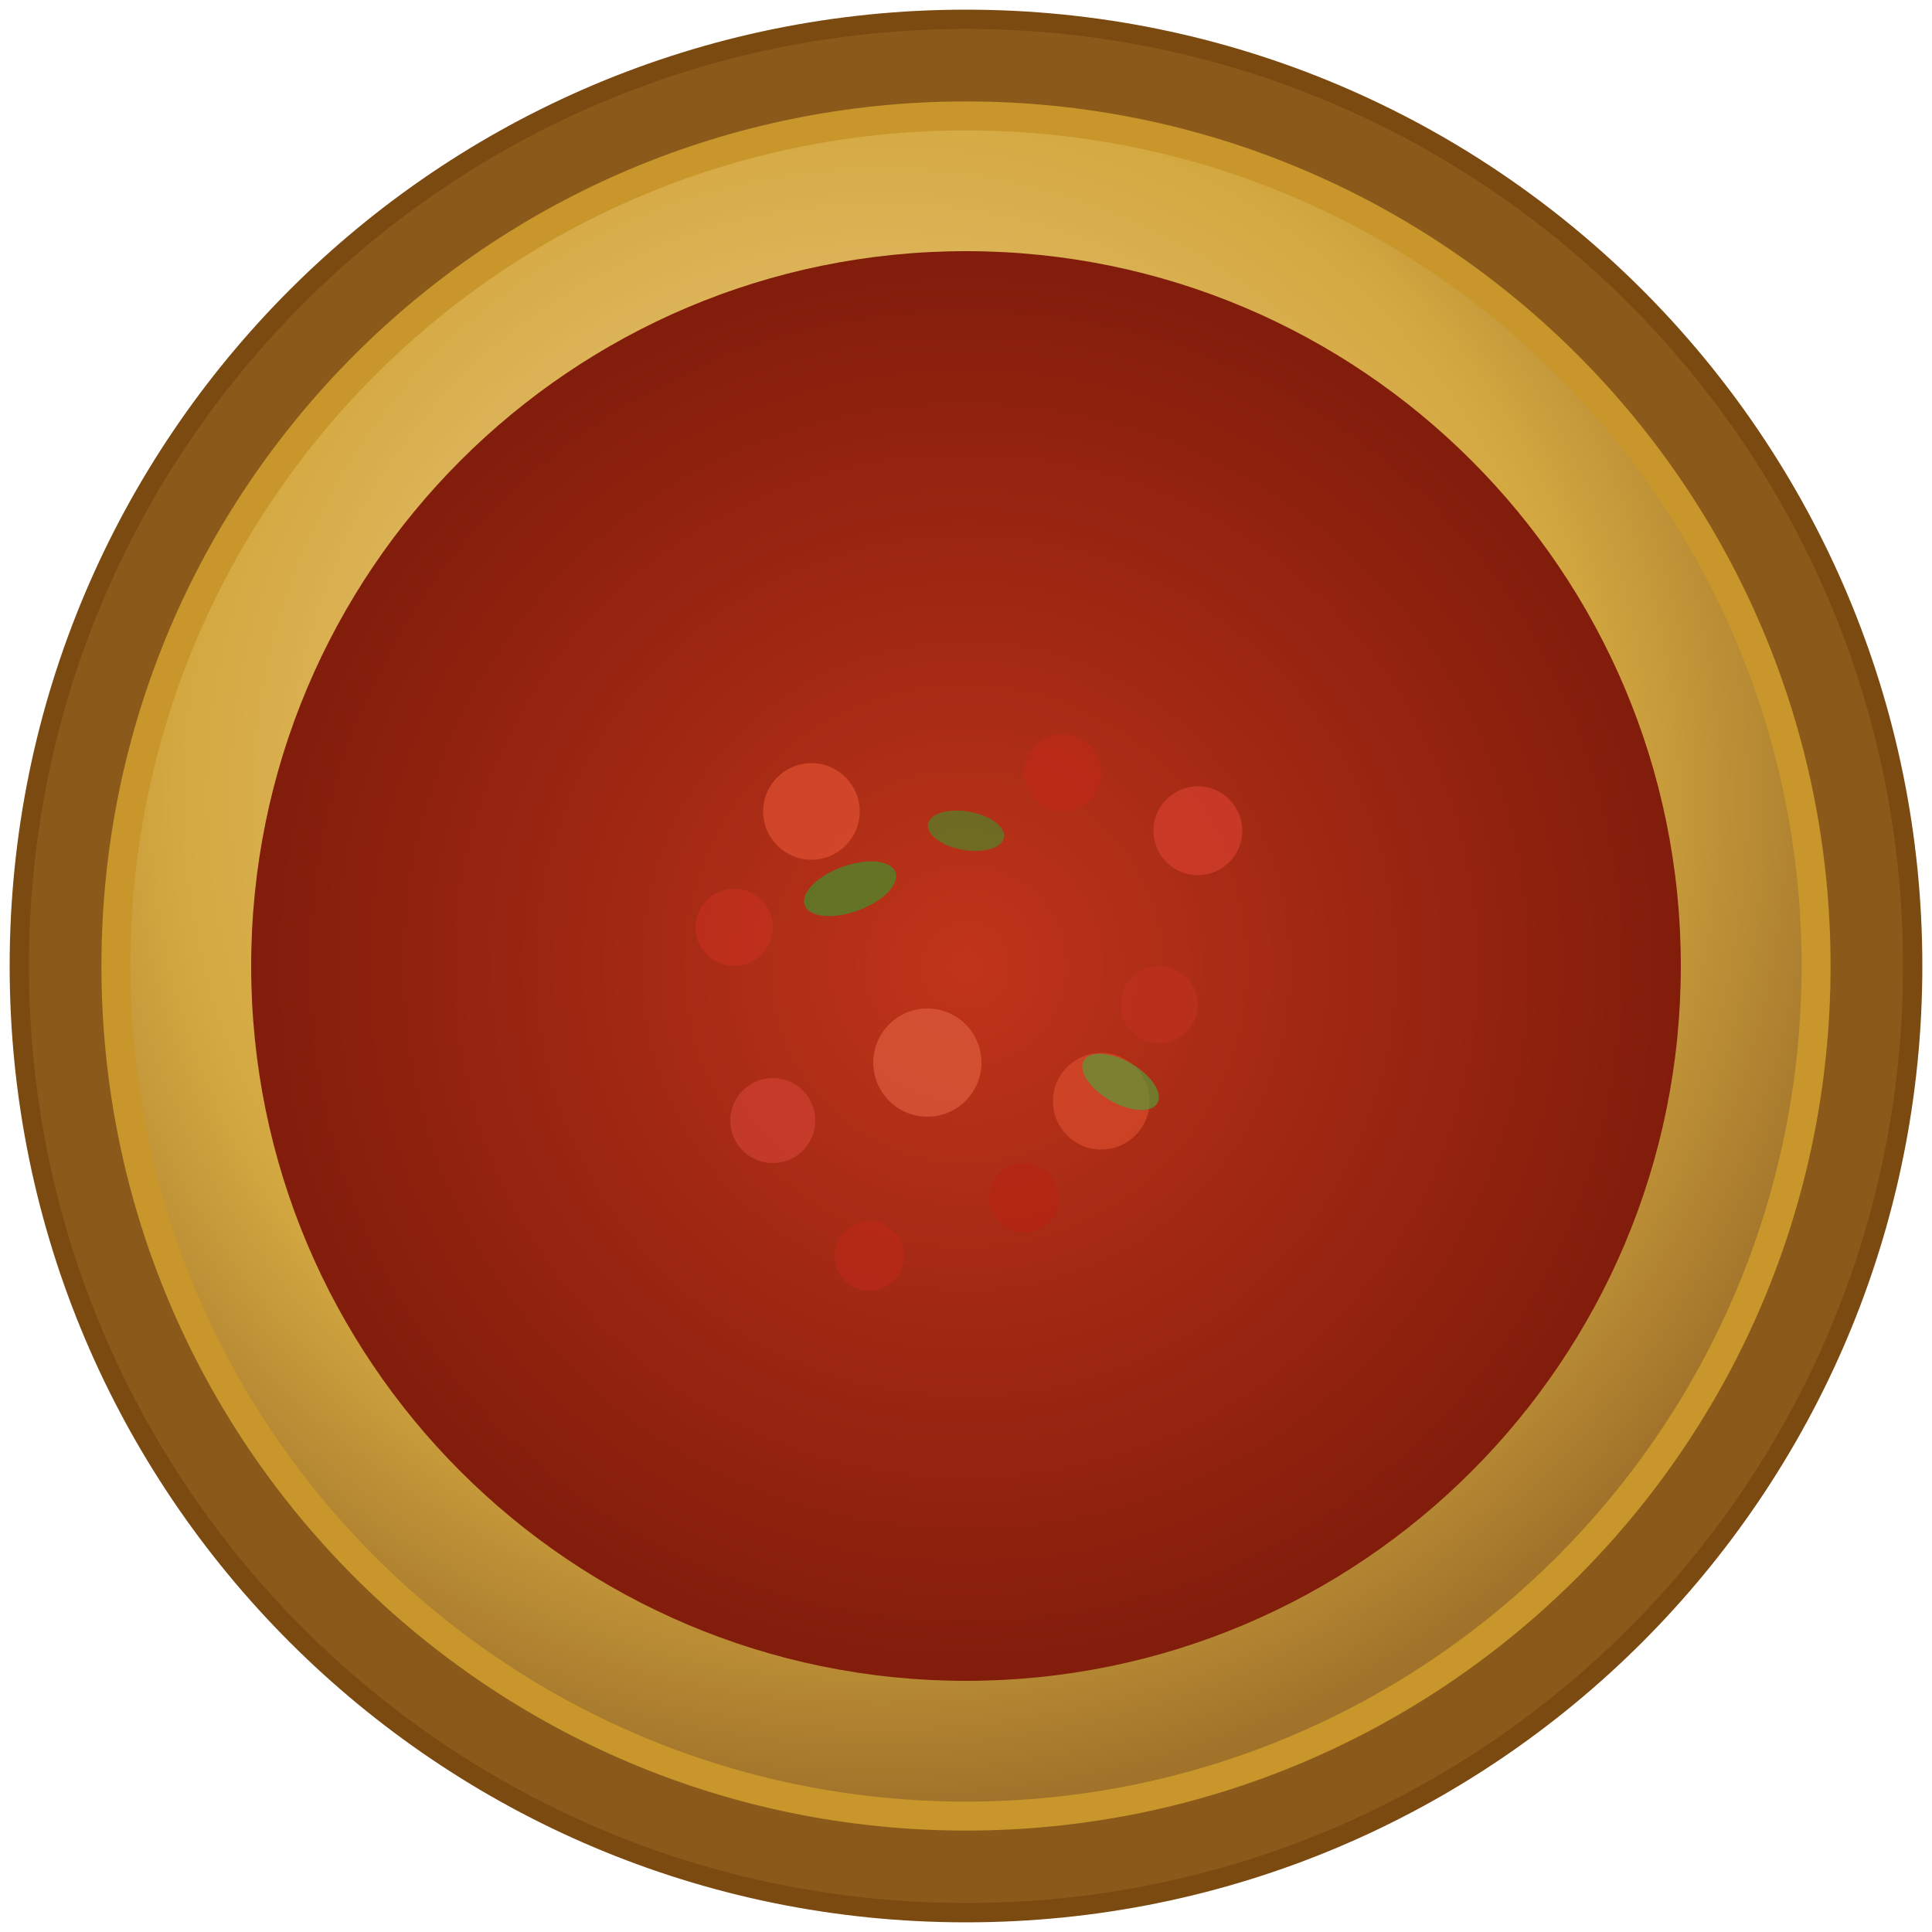
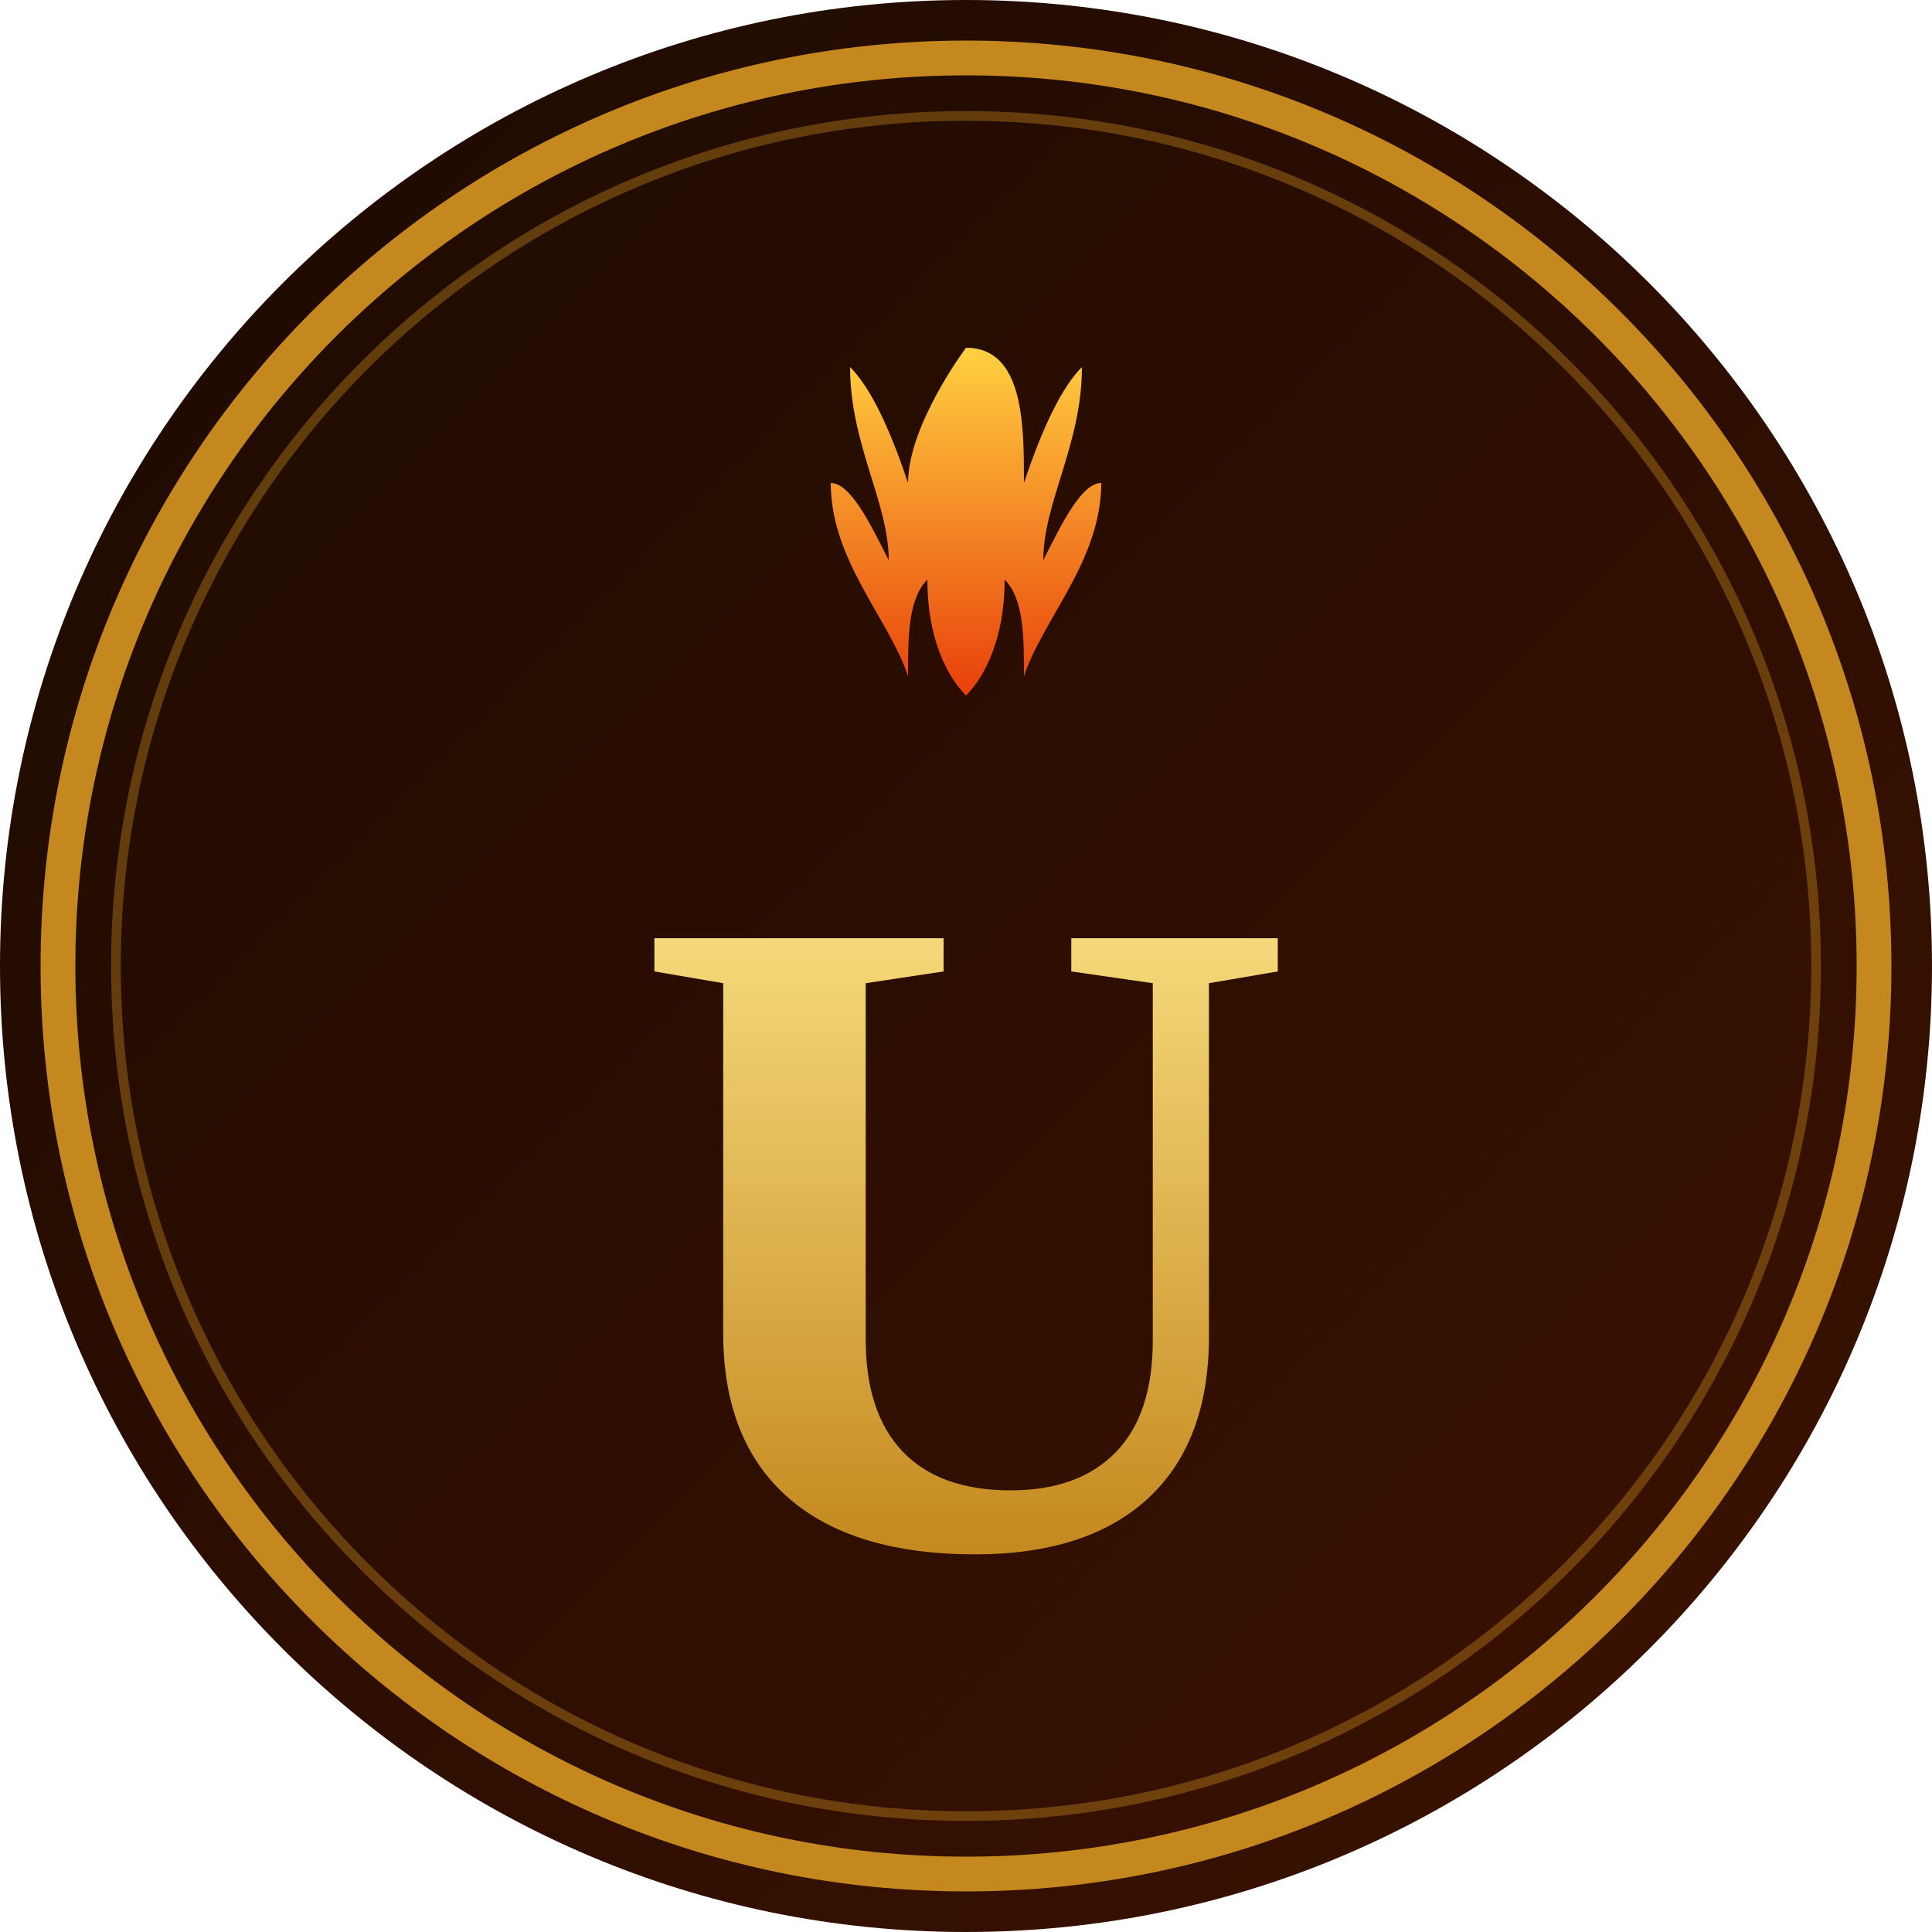
<svg xmlns="http://www.w3.org/2000/svg" viewBox="0 0 100 100">
  <defs>
-     <radialGradient id="plate" cx="45%" cy="40%" r="60%">
-       <stop offset="0%" stop-color="#F2D49B" />
-       <stop offset="70%" stop-color="#D4A840" />
-       <stop offset="100%" stop-color="#A0722A" />
-     </radialGradient>
-     <radialGradient id="topping" cx="50%" cy="50%" r="55%">
-       <stop offset="0%" stop-color="#C0341A" />
-       <stop offset="100%" stop-color="#7B1A0A" />
-     </radialGradient>
+     <linearGradient id="bg" x1="0%" y1="0%" x2="100%" y2="100%">
+       <stop offset="0%" stop-color="#1C0A00" />
+       <stop offset="100%" stop-color="#3D1200" />
+     </linearGradient>
+     <linearGradient id="goldText" x1="0%" y1="0%" x2="0%" y2="100%">
+       <stop offset="0%" stop-color="#F5D97A" />
+       <stop offset="100%" stop-color="#C4881E" />
+     </linearGradient>
+     <linearGradient id="flameGrad" x1="50%" y1="100%" x2="50%" y2="0%">
+       <stop offset="0%" stop-color="#E8400A" />
+       <stop offset="100%" stop-color="#FFD040" />
+     </linearGradient>
  </defs>
-   <circle cx="50" cy="50" r="49" fill="#8B5A1A" />
-   <circle cx="50" cy="50" r="44" fill="url(#plate)" />
-   <circle cx="50" cy="50" r="37" fill="url(#topping)" />
-   <circle cx="42" cy="42" r="2.5" fill="#E05030" opacity="0.7" />
-   <circle cx="55" cy="40" r="2" fill="#C02818" opacity="0.6" />
-   <circle cx="48" cy="55" r="2.8" fill="#E06040" opacity="0.65" />
-   <circle cx="60" cy="52" r="2" fill="#C03020" opacity="0.6" />
-   <circle cx="40" cy="58" r="2.2" fill="#D04030" opacity="0.7" />
-   <circle cx="53" cy="62" r="1.8" fill="#B82010" opacity="0.55" />
-   <circle cx="62" cy="43" r="2.3" fill="#D84030" opacity="0.65" />
-   <circle cx="38" cy="48" r="2" fill="#C83020" opacity="0.6" />
-   <circle cx="57" cy="57" r="2.5" fill="#E05030" opacity="0.6" />
-   <circle cx="45" cy="65" r="1.8" fill="#C02818" opacity="0.55" />
-   <ellipse cx="44" cy="46" rx="2.5" ry="1.2" fill="#4A8A2A" opacity="0.75" transform="rotate(-20,44,46)" />
-   <ellipse cx="58" cy="56" rx="2.2" ry="1.1" fill="#5A9A35" opacity="0.7" transform="rotate(30,58,56)" />
-   <ellipse cx="50" cy="43" rx="2" ry="1" fill="#4A8A2A" opacity="0.65" transform="rotate(10,50,43)" />
-   <circle cx="50" cy="50" r="44" fill="none" stroke="#C8962A" stroke-width="1.5" />
-   <circle cx="50" cy="50" r="49" fill="none" stroke="#7B4A10" stroke-width="1" />
+   <circle cx="50" cy="50" r="50" fill="url(#bg)" />
+   <circle cx="50" cy="50" r="47" fill="none" stroke="#C4881E" stroke-width="1.8" />
+   <circle cx="50" cy="50" r="44" fill="none" stroke="#C4881E" stroke-width="0.5" opacity="0.4" />
+   <path d="M50 18 C50 18 47 22 47 25 C46 22 45 20 44 19 C44 23 46 26 46 29 C45 27 44 25 43 25 C43 29 46 32 47 35 C47 33 47 31 48 30 C48 33 49 35 50 36 C51 35 52 33 52 30 C53 31 53 33 53 35 C54 32 57 29 57 25 C56 25 55 27 54 29 C54 26 56 23 56 19 C55 20 54 22 53 25 C53 22 53 18 50 18Z" fill="url(#flameGrad)" />
+   <text x="50" y="80" font-family="Georgia, 'Times New Roman', serif" font-size="48" font-weight="bold" text-anchor="middle" fill="url(#goldText)">U</text>
</svg>
